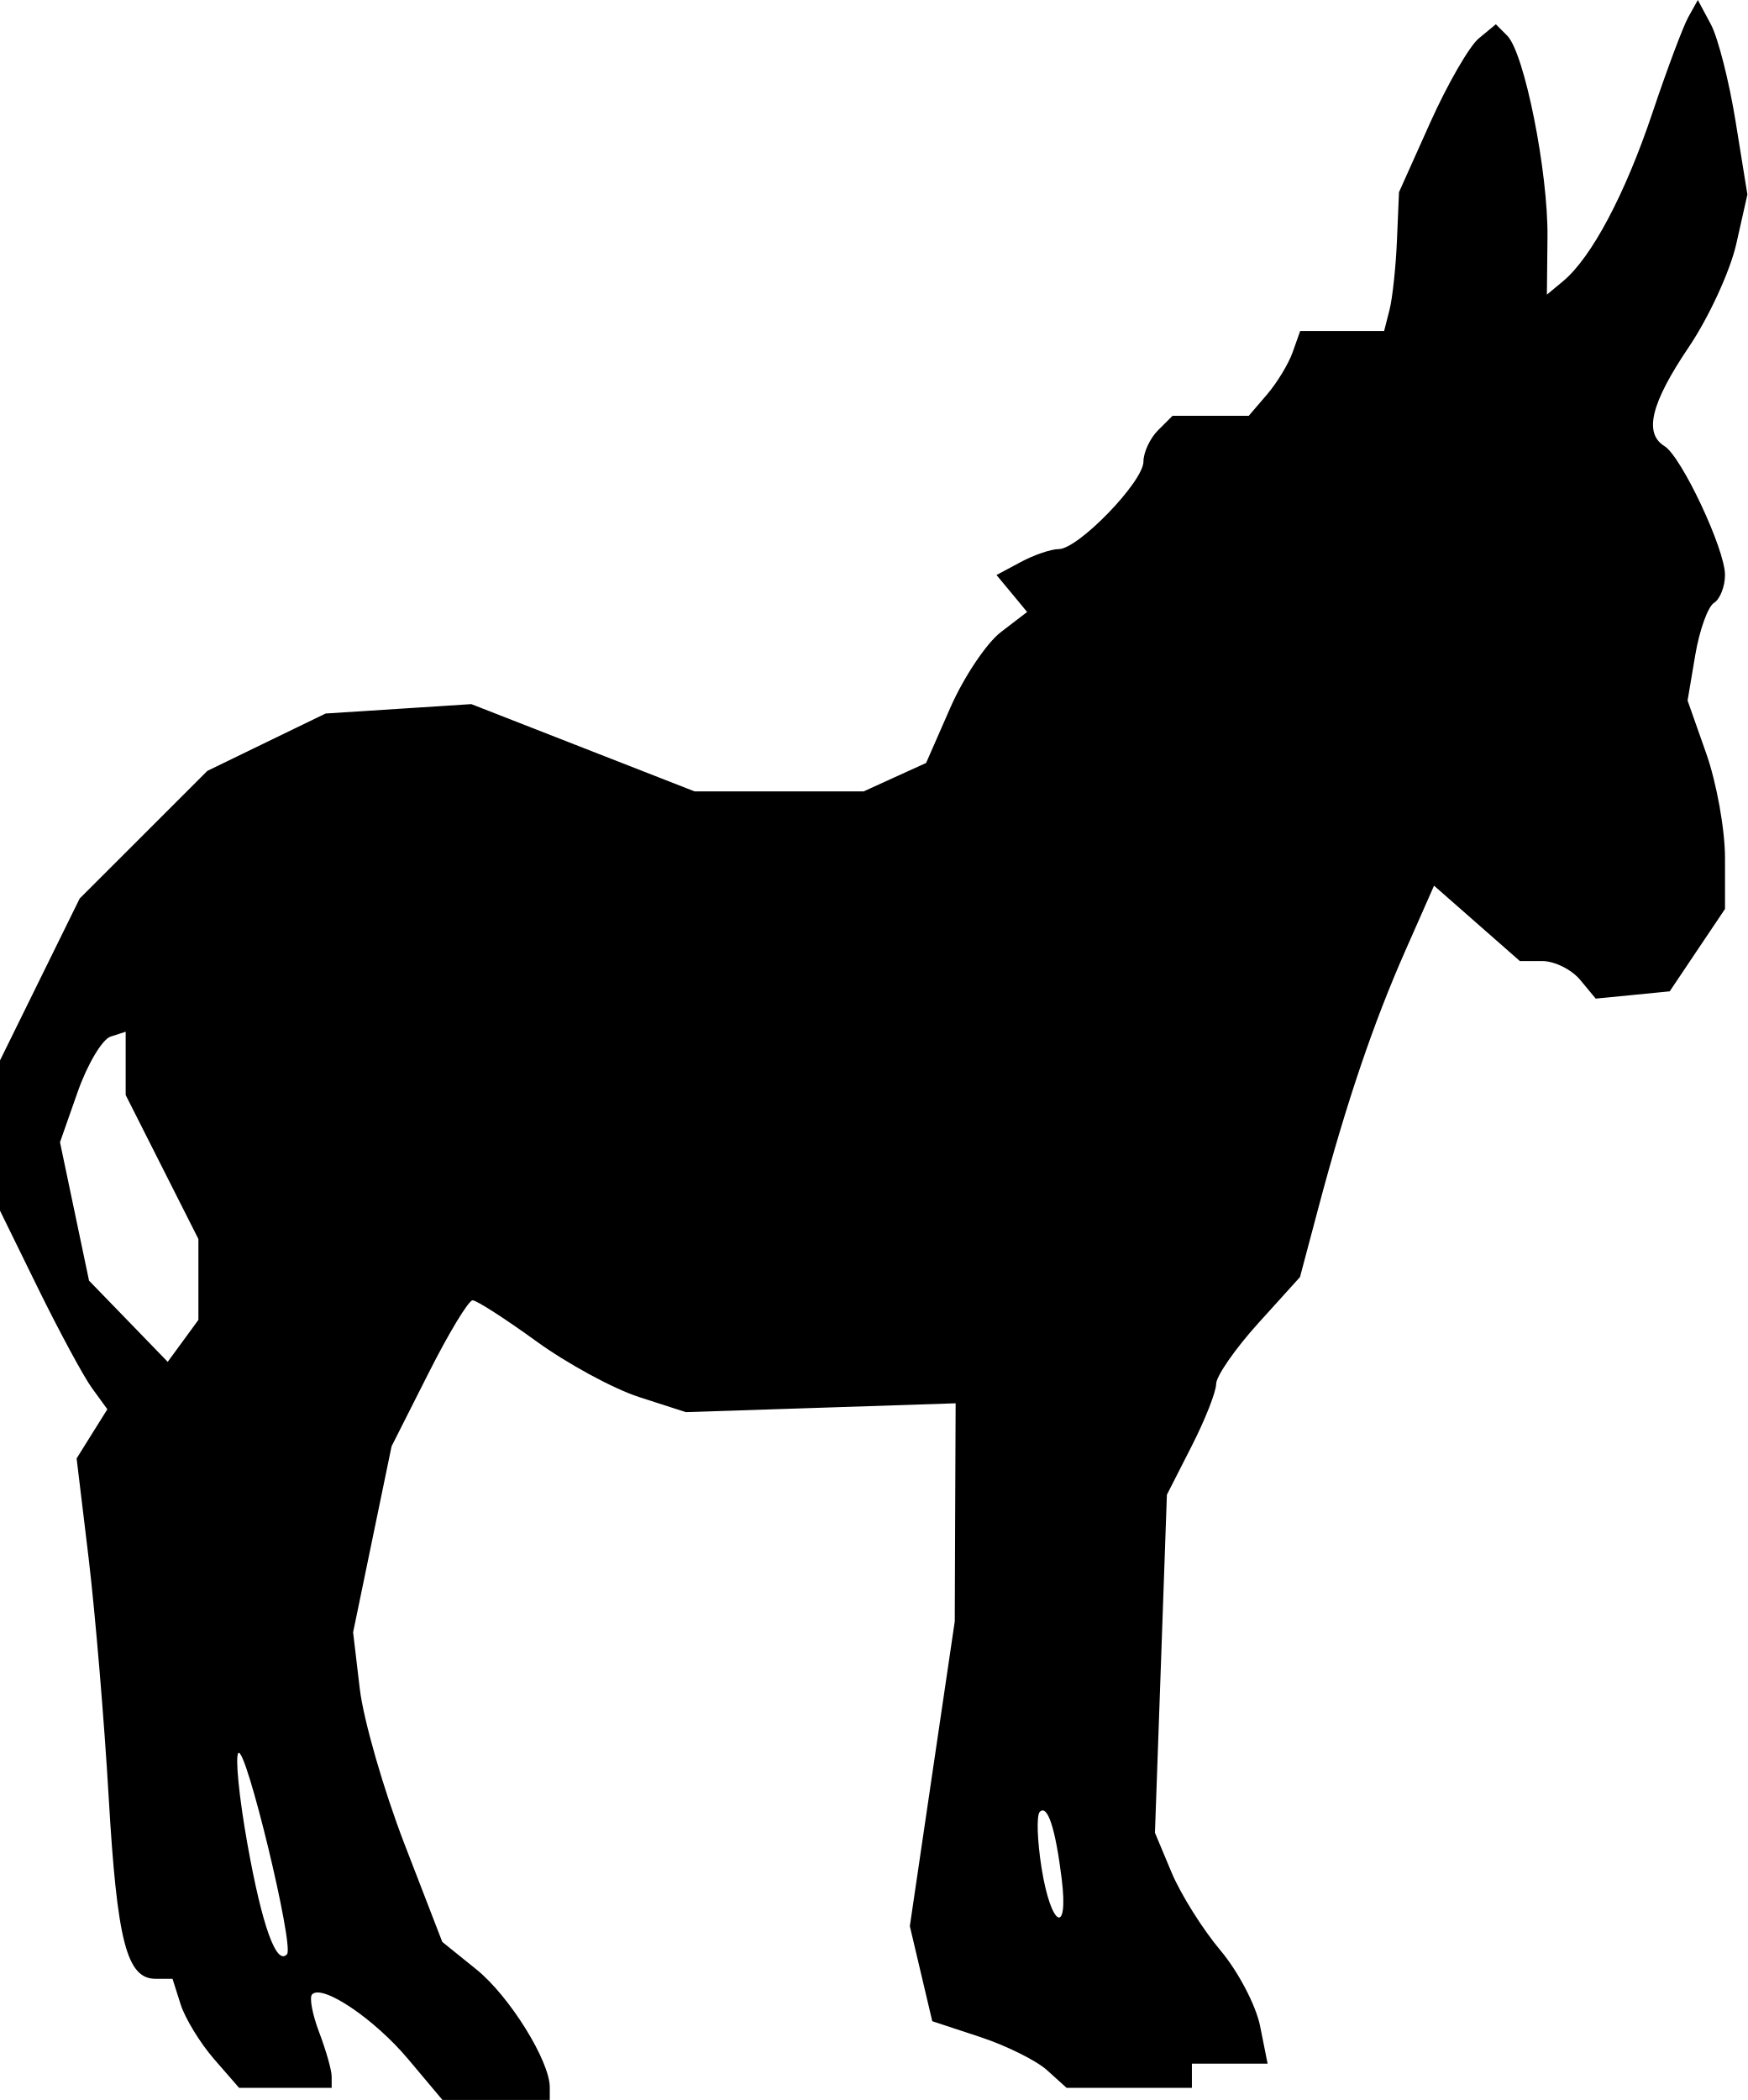
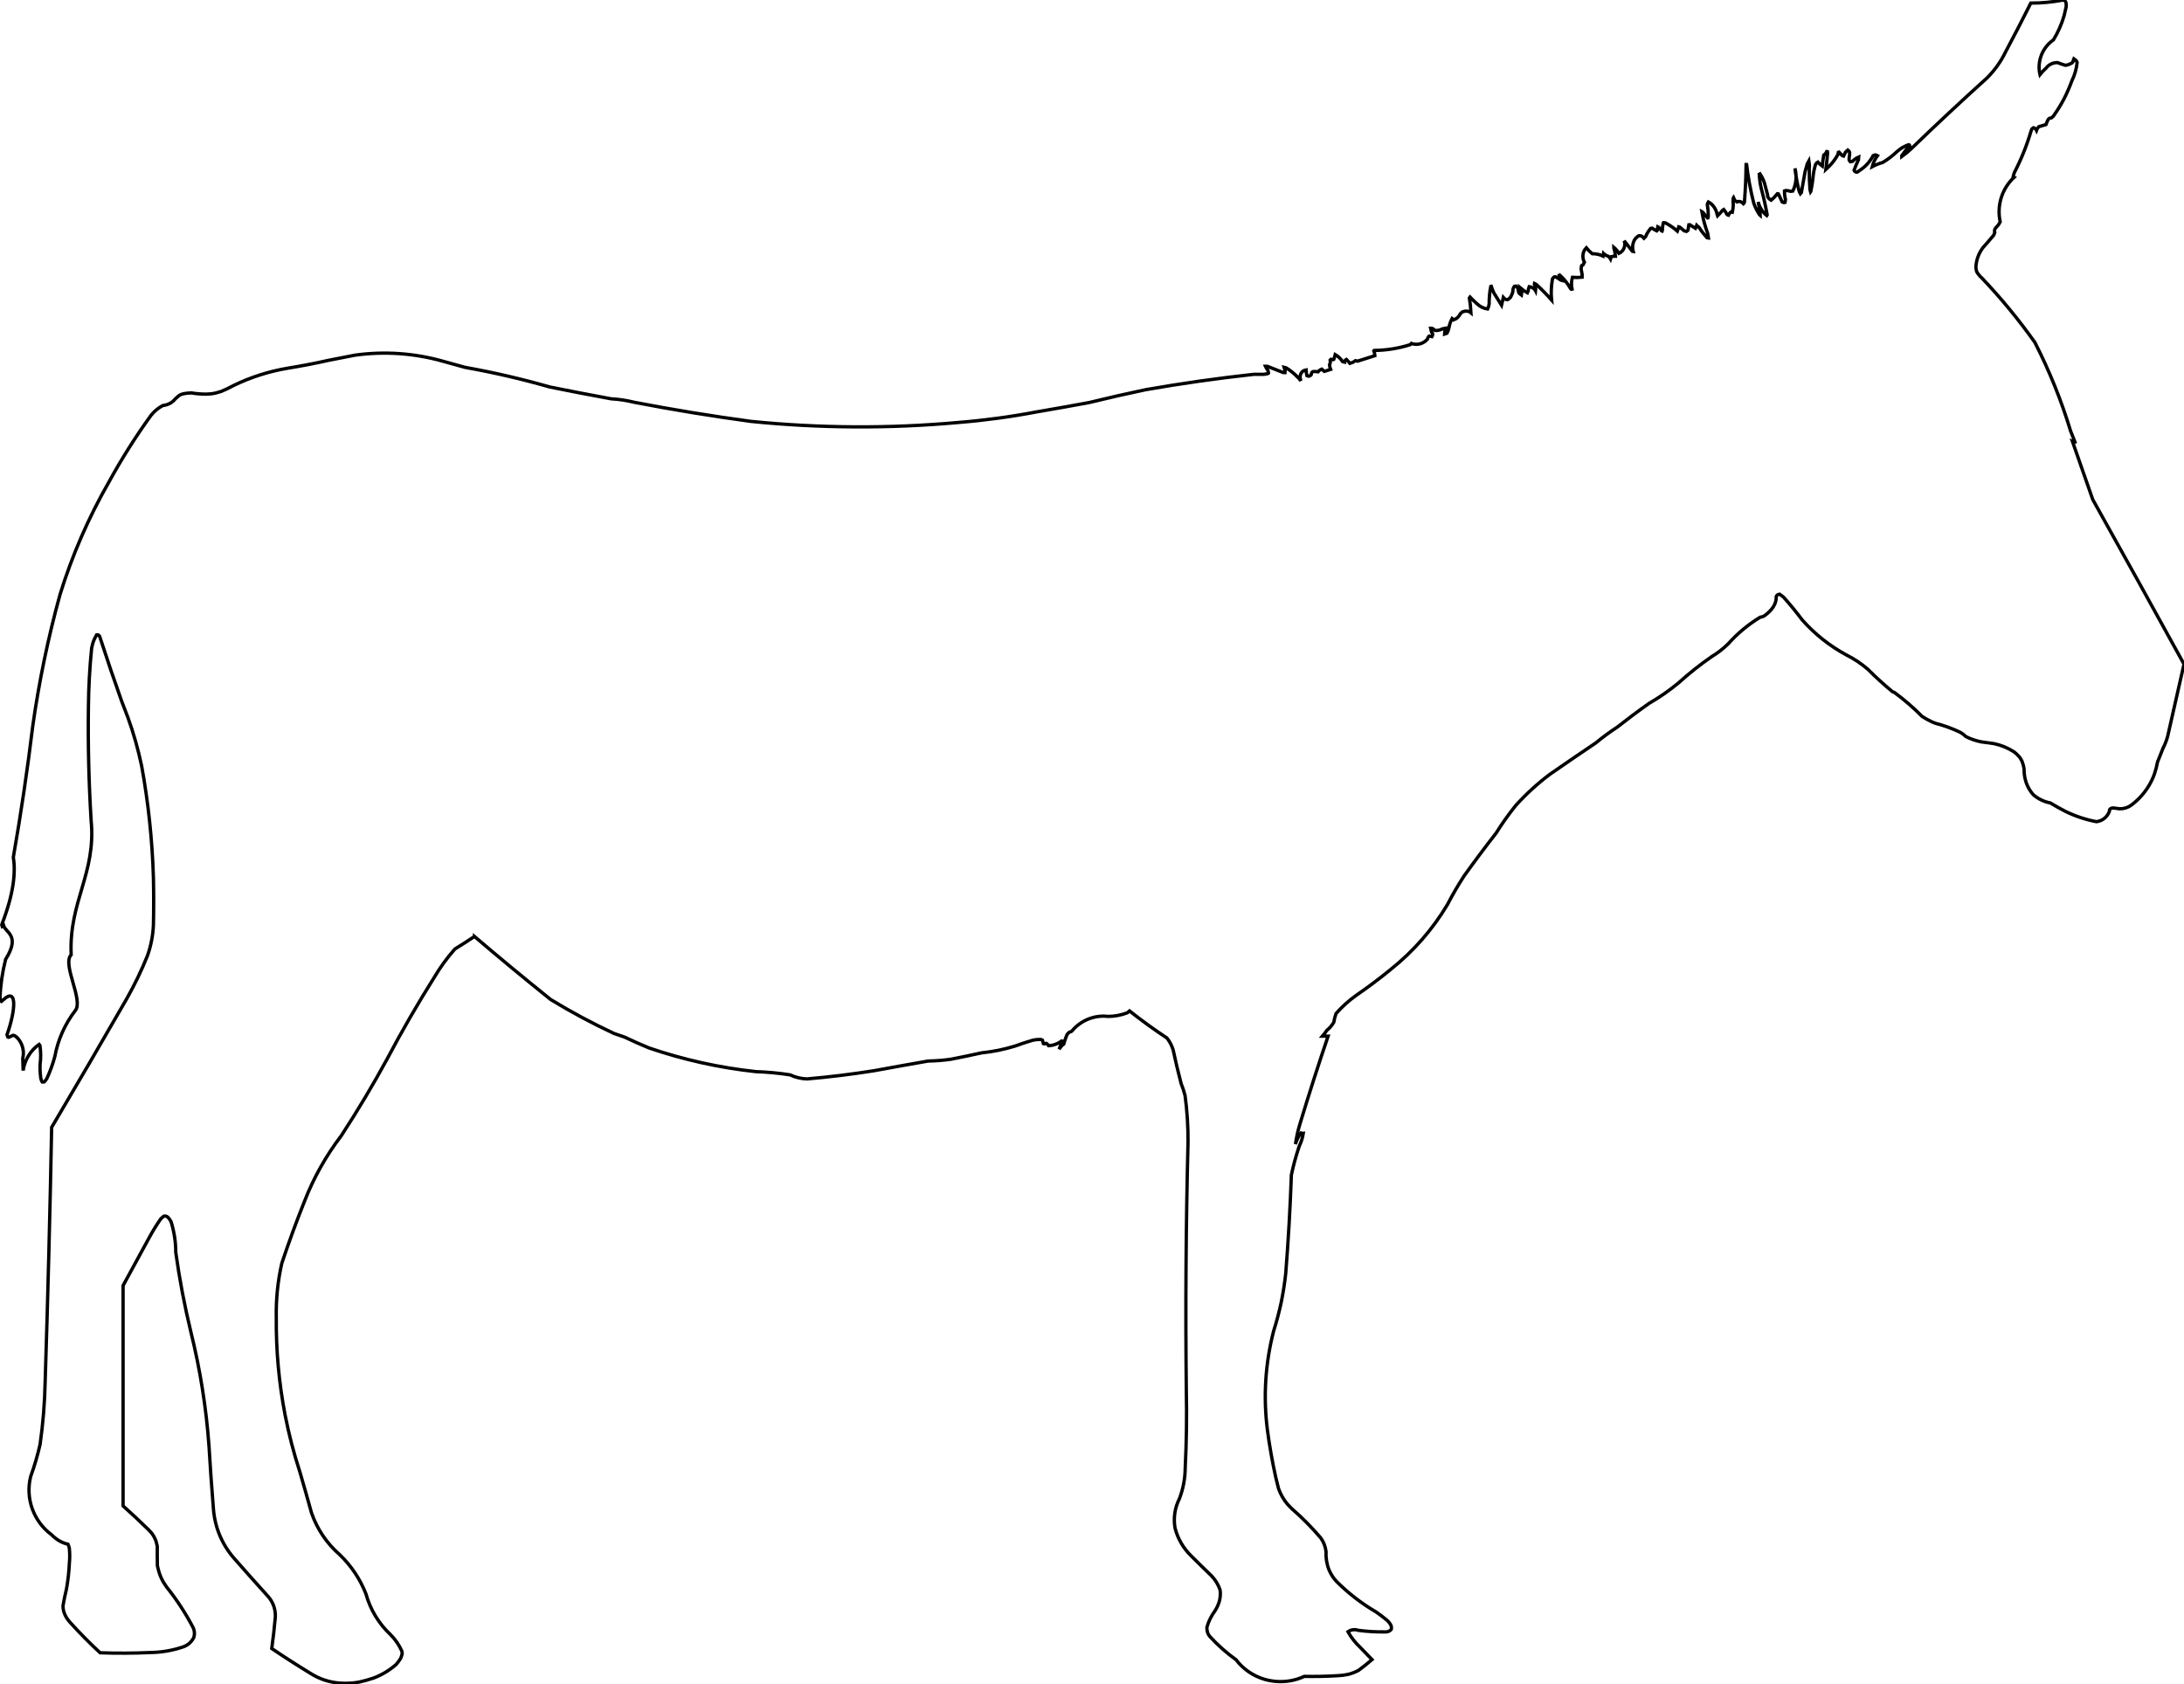
- <svg xmlns="http://www.w3.org/2000/svg" width="38.154mm" height="45.852mm" viewBox="-1008.172 -599.243 38.154 45.852">
-   <path transform="matrix(-1,0,0,-1,0,0)" style="stroke:none;fill:#000000;fill-rule:evenodd" d="M970.816,598.712C970.659,598.42,970.416,597.464,970.275,596.588L970.018,594.996L970.26,593.92C970.393,593.328,970.86,592.313,971.298,591.664C972.124,590.44,972.285,589.784,971.828,589.502C971.456,589.272,970.507,587.252,970.507,586.691C970.507,586.436,970.616,586.16,970.749,586.078C970.881,585.996,971.065,585.483,971.157,584.938L971.324,583.947L970.916,582.79C970.691,582.153,970.507,581.129,970.507,580.514L970.507,579.396L971.111,578.497L971.714,577.598L972.522,577.518L973.33,577.439L973.67,577.849C973.858,578.075,974.23,578.259,974.498,578.259L974.986,578.259L975.923,579.082L976.86,579.905L977.486,578.487C978.188,576.897,978.776,575.161,979.38,572.891L979.787,571.359L980.703,570.346C981.206,569.789,981.618,569.194,981.618,569.024C981.618,568.854,981.86,568.24,982.156,567.661L982.693,566.607L982.823,562.917L982.954,559.226L982.591,558.359C982.391,557.882,981.911,557.117,981.525,556.659C981.138,556.2,980.748,555.456,980.658,555.005L980.494,554.185L981.32,554.185L982.147,554.185L982.147,553.921L982.147,553.656L983.515,553.656L984.883,553.656L985.308,554.04C985.541,554.252,986.201,554.579,986.774,554.768L987.816,555.111L988.061,556.149L988.306,557.187L987.816,560.514L987.325,563.841L987.316,566.222L987.306,568.603L990.251,568.506L993.197,568.41L994.22,568.74C994.782,568.922,995.794,569.472,996.468,569.962C997.143,570.451,997.766,570.852,997.853,570.852C997.941,570.852,998.375,570.135,998.817,569.258L999.622,567.664L1000.042,565.633L1000.462,563.602L1000.316,562.367C1000.235,561.688,999.797,560.167,999.343,558.987L998.515,556.843L997.769,556.241C997.051,555.663,996.168,554.245,996.168,553.669L996.168,553.392L997.34,553.392L998.511,553.392L999.258,554.281C999.995,555.16,1001.13,555.926,1001.357,555.698C1001.422,555.634,1001.352,555.26,1001.202,554.866C1001.053,554.473,1000.93,554.04,1000.93,553.904L1000.93,553.656L1001.941,553.656L1002.951,553.656L1003.501,554.288C1003.803,554.636,1004.13,555.172,1004.228,555.479L1004.405,556.037L1004.775,556.037C1005.405,556.037,1005.616,556.854,1005.799,560.005C1005.896,561.679,1006.094,564.027,1006.237,565.223L1006.499,567.399L1006.164,567.936L1005.828,568.473L1006.164,568.935C1006.348,569.189,1006.875,570.165,1007.336,571.103L1008.172,572.809L1008.172,574.449L1008.172,576.089L1007.302,577.857L1006.432,579.625L1005.038,581.018L1003.645,582.411L1002.354,583.038L1001.062,583.664L999.472,583.766L997.881,583.869L995.443,582.916L993.005,581.963L991.16,581.963L989.315,581.963L988.633,582.274L987.951,582.584L987.42,583.795C987.127,584.461,986.631,585.203,986.316,585.443L985.745,585.881L986.079,586.285L986.414,586.688L985.885,586.971C985.595,587.127,985.221,587.254,985.054,587.254C984.629,587.254,983.205,588.725,983.205,589.165C983.205,589.365,983.062,589.672,982.888,589.847L982.57,590.164L981.738,590.164L980.906,590.164L980.509,590.627C980.29,590.882,980.037,591.298,979.947,591.553L979.783,592.016L978.866,592.016L977.95,592.016L977.832,592.479C977.767,592.734,977.694,593.416,977.67,593.995L977.625,595.047L976.942,596.57C976.566,597.408,976.09,598.232,975.885,598.403L975.511,598.713L975.262,598.464C974.887,598.089,974.368,595.492,974.383,594.067L974.396,592.81L974.042,593.104C973.422,593.619,972.686,595.006,972.092,596.778C971.775,597.724,971.422,598.665,971.308,598.87L971.1,599.243L970.816,598.712M985.429,558.453C985.224,557.168,984.835,556.961,984.99,558.22C985.127,559.325,985.299,559.852,985.469,559.682C985.543,559.608,985.525,559.055,985.429,558.453M1002.77,558.983C1002.45,557.191,1002.136,556.317,1001.905,556.574C1001.746,556.751,1002.804,561.13,1002.967,560.967C1003.04,560.893,1002.952,560,1002.77,558.983M1006.476,575.402L1006.862,574.303L1006.545,572.792L1006.228,571.281L1005.369,570.395L1004.51,569.508L1004.175,569.966L1003.84,570.424L1003.84,571.307L1003.84,572.19L1004.634,573.762L1005.428,575.334L1005.428,576.025L1005.428,576.716L1005.758,576.609C1005.94,576.549,1006.263,576.007,1006.476,575.402" />
+ <svg xmlns="http://www.w3.org/2000/svg" width="124.066mm" height="95.633mm" viewBox="-1089.043 -316.246 124.066 95.633">
+   <path transform="matrix(-1,0,0,-1,0,0)" style="stroke:#000000;stroke-width:0.05mm;fill:none" d="M1069.684,220.613C1070.312,220.651,1070.919,220.851,1071.445,221.195C1072.176,221.641,1072.896,222.103,1073.605,222.582C1073.523,223.177,1073.455,223.773,1073.402,224.371C1073.38,224.815,1073.539,225.25,1073.844,225.574C1074.488,226.286,1075.125,227.001,1075.758,227.723C1076.192,228.222,1076.517,228.806,1076.715,229.438C1076.832,229.817,1076.903,230.209,1076.926,230.605C1077.021,231.77,1077.103,232.935,1077.172,234.102C1077.33,236.275,1077.672,238.431,1078.195,240.547C1078.558,242.047,1078.847,243.565,1079.059,245.094C1079.058,245.682,1079.149,246.267,1079.324,246.828C1079.363,246.907,1079.41,246.981,1079.469,247.047C1079.536,247.128,1079.635,247.178,1079.738,247.148C1079.805,247.098,1079.863,247.039,1079.922,246.98C1080.147,246.653,1080.356,246.314,1080.547,245.965C1081.043,245.046,1081.548,244.119,1082.051,243.203L1082.051,230.684C1081.567,230.252,1081.093,229.809,1080.629,229.355L1080.438,229.152C1080.325,229.006,1080.236,228.843,1080.176,228.668L1080.109,228.395C1080.112,228.025,1080.109,227.655,1080.102,227.285L1080.02,226.957C1079.956,226.744,1079.868,226.54,1079.758,226.348L1079.57,226.066C1079,225.355,1078.5,224.589,1078.078,223.781C1077.986,223.597,1077.973,223.381,1078.043,223.188C1078.113,223.064,1078.201,222.952,1078.309,222.859C1078.42,222.77,1078.547,222.702,1078.684,222.66C1079.267,222.466,1079.877,222.363,1080.492,222.355C1081.446,222.312,1082.401,222.307,1083.355,222.34C1083.956,222.896,1084.53,223.478,1085.078,224.086C1085.218,224.24,1085.329,224.418,1085.398,224.613C1085.446,224.747,1085.468,224.889,1085.461,225.031C1085.407,225.346,1085.342,225.659,1085.266,225.969C1085.18,226.453,1085.125,226.942,1085.102,227.434C1085.075,227.717,1085.076,228.002,1085.105,228.285C1085.122,228.362,1085.148,228.436,1085.18,228.508C1085.357,228.548,1085.527,228.615,1085.684,228.707C1085.84,228.799,1085.983,228.913,1086.109,229.043C1087.14,229.803,1087.613,231.113,1087.301,232.355C1087.084,232.952,1086.906,233.561,1086.766,234.18C1086.596,235.368,1086.5,236.566,1086.477,237.766C1086.323,242.578,1086.201,247.381,1086.109,252.195C1084.678,254.61,1083.266,257.028,1081.867,259.461C1081.412,260.26,1081.011,261.088,1080.668,261.941C1080.47,262.498,1080.357,263.082,1080.328,263.672C1080.308,264.577,1080.308,265.482,1080.328,266.387C1080.392,268.512,1080.615,270.63,1080.996,272.723C1081.192,273.663,1081.454,274.589,1081.781,275.492L1082.125,276.387C1082.55,277.581,1082.958,278.782,1083.348,279.988C1083.357,280.024,1083.368,280.06,1083.383,280.094C1083.406,280.122,1083.431,280.15,1083.461,280.172C1083.491,280.18,1083.521,280.189,1083.555,280.18C1083.645,280.025,1083.72,279.862,1083.773,279.691L1083.836,279.43C1083.949,278.319,1084.01,277.203,1084.02,276.086C1084.049,273.935,1083.999,271.784,1083.867,269.637C1083.572,266.6,1085.137,265.048,1085,262C1085.534,261.453,1084.272,259.398,1084.773,258.82C1085.357,258.059,1085.752,257.17,1085.926,256.227C1086.042,255.791,1086.197,255.366,1086.387,254.957C1086.431,254.892,1086.477,254.83,1086.531,254.773C1086.571,254.763,1086.607,254.771,1086.645,254.773L1086.684,254.84C1086.699,254.888,1086.713,254.936,1086.727,254.984C1086.75,255.167,1086.766,255.351,1086.77,255.535L1086.766,255.773C1086.718,256.129,1086.722,256.489,1086.773,256.844C1086.787,256.867,1086.803,256.889,1086.82,256.91C1087.314,256.562,1087.64,256.019,1087.73,255.422L1087.75,256.117C1087.555,256.889,1088.199,257.55,1088.355,257.402C1088.418,257.362,1088.484,257.329,1088.555,257.309L1088.605,257.332C1088.62,257.372,1088.634,257.412,1088.645,257.453C1088.148,258.866,1088.057,260.189,1088.859,259.438C1088.894,259.407,1088.93,259.378,1088.965,259.348L1089.004,259.371C1089.019,259.427,1089.032,259.483,1089.043,259.539C1089.015,260.283,1088.907,261.021,1088.723,261.742C1087.864,263.107,1088.729,263.253,1088.836,263.652C1088.861,263.631,1088.888,263.612,1088.918,263.598C1088.934,263.635,1088.935,263.675,1088.941,263.715C1088.256,265.489,1088.15,266.676,1088.285,267.547C1087.852,270.025,1087.483,272.514,1087.18,275.012C1086.825,277.523,1086.31,280.008,1085.637,282.453C1084.949,284.688,1084.015,286.839,1082.852,288.867C1082.134,290.178,1081.336,291.442,1080.461,292.652L1080.316,292.816C1080.163,292.97,1079.988,293.1,1079.797,293.203C1079.579,293.229,1079.37,293.307,1079.207,293.453C1079.12,293.553,1079.024,293.646,1078.922,293.73C1078.829,293.82,1078.705,293.857,1078.578,293.883C1078.445,293.906,1078.311,293.918,1078.176,293.922C1077.897,293.876,1077.615,293.853,1077.332,293.852L1077.039,293.871C1076.846,293.897,1076.657,293.945,1076.473,294.008C1076.239,294.104,1076.011,294.214,1075.789,294.336C1074.814,294.811,1073.776,295.144,1072.707,295.324C1071.927,295.451,1071.15,295.6,1070.379,295.773L1068.883,296.066C1067.206,296.3,1065.5,296.181,1063.871,295.719C1063.457,295.606,1063.042,295.491,1062.629,295.375C1061.004,295.085,1059.395,294.712,1057.809,294.258C1056.648,294.023,1055.485,293.799,1054.32,293.586C1053.883,293.563,1053.448,293.497,1053.023,293.391C1050.823,292.967,1048.611,292.605,1046.391,292.305C1042.458,291.908,1038.495,291.889,1034.559,292.246C1033.088,292.366,1031.625,292.564,1030.176,292.84C1029.172,293.011,1028.169,293.189,1027.168,293.375C1026.103,293.636,1025.034,293.88,1023.961,294.105C1021.925,294.462,1019.879,294.753,1017.824,294.977L1017.246,294.977C1017.174,294.99,1017.103,295.003,1017.031,295.016L1016.984,295.047C1016.989,295.102,1016.999,295.156,1017.019,295.207C1017.077,295.276,1017.124,295.352,1017.16,295.434L1017.047,295.434C1016.745,295.318,1016.444,295.2,1016.144,295.078L1016.047,295.078C1016.044,295.108,1016.042,295.13,1016.039,295.16C1016.05,295.232,1016.079,295.297,1016.098,295.367C1016.058,295.355,1016.018,295.353,1015.977,295.344C1015.735,295.195,1015.515,295.015,1015.32,294.809C1015.248,294.756,1015.205,294.681,1015.152,294.609C1015.166,294.681,1015.179,294.752,1015.191,294.824C1015.181,295.003,1015.08,295.171,1014.91,295.211L1014.848,295.223C1014.846,295.114,1014.827,295.008,1014.801,294.902C1014.766,294.892,1014.73,294.883,1014.695,294.871C1014.61,294.903,1014.535,294.924,1014.547,295.027C1014.516,295.09,1014.494,295.145,1014.426,295.137C1014.341,295.146,1014.256,295.132,1014.168,295.121C1014.113,295.189,1014.043,295.244,1013.961,295.273C1013.914,295.227,1013.86,295.189,1013.809,295.145L1013.457,295.258C1013.492,295.341,1013.509,295.43,1013.516,295.52C1013.475,295.603,1013.457,295.698,1013.481,295.785L1013.434,295.832C1013.396,295.824,1013.358,295.816,1013.32,295.809L1013.273,295.832L1013.246,295.906C1013.235,295.974,1013.219,296.04,1013.199,296.105C1013.025,296.005,1012.882,295.861,1012.769,295.695C1012.734,295.687,1012.699,295.68,1012.664,295.672C1012.662,295.744,1012.618,295.795,1012.559,295.824C1012.49,295.752,1012.419,295.682,1012.359,295.602L1012.184,295.664C1012.138,295.695,1012.094,295.727,1012.047,295.754C1012.005,295.745,1011.963,295.737,1011.922,295.727L1010.938,296.039C1010.943,296.133,1010.968,296.224,1011,296.312L1010.977,296.336C1010.281,296.343,1009.593,296.452,1008.93,296.664C1008.91,296.687,1008.891,296.712,1008.871,296.734C1008.549,296.614,1008.188,296.71,1007.961,296.969C1007.944,297.029,1007.919,297.088,1007.879,297.137L1007.832,297.152C1007.786,297.141,1007.741,297.132,1007.695,297.121C1007.646,297.206,1007.633,297.31,1007.719,297.367C1007.74,297.445,1007.76,297.523,1007.777,297.602C1007.68,297.608,1007.605,297.55,1007.543,297.48L1007.441,297.465C1007.372,297.469,1007.304,297.484,1007.238,297.504C1007.143,297.552,1007.043,297.587,1006.938,297.602C1006.967,297.492,1006.983,297.379,1006.984,297.266L1006.848,297.312C1006.768,297.453,1006.727,297.61,1006.703,297.77C1006.669,297.906,1006.617,298.036,1006.551,298.16C1006.532,298.149,1006.518,298.133,1006.504,298.117L1006.473,298.07C1006.306,298.126,1006.165,298.244,1006.098,298.406C1006.057,298.445,1006.01,298.489,1005.969,298.527C1005.802,298.591,1005.613,298.588,1005.481,298.473C1005.495,298.757,1005.526,299.04,1005.574,299.32C1005.564,299.338,1005.558,299.358,1005.543,299.375C1005.411,299.236,1005.273,299.103,1005.129,298.977C1004.965,298.822,1004.758,298.721,1004.535,298.688C1004.492,298.779,1004.461,298.876,1004.449,298.977C1004.451,299.309,1004.422,299.642,1004.359,299.969L1004.328,299.977C1004.285,299.846,1004.235,299.718,1004.176,299.594C1004.029,299.365,1003.884,299.135,1003.742,298.902C1003.704,299.049,1003.671,299.196,1003.641,299.344C1003.573,299.268,1003.498,299.202,1003.391,299.223C1003.332,299.261,1003.281,299.31,1003.231,299.359C1003.181,299.455,1003.141,299.555,1003.106,299.656C1003.112,299.77,1003.087,299.885,1003.019,299.977C1002.982,299.991,1002.943,299.998,1002.902,299.992C1002.877,299.952,1002.85,299.912,1002.824,299.871C1002.806,299.789,1002.787,299.707,1002.769,299.625L1002.723,299.562C1002.688,299.534,1002.654,299.506,1002.617,299.48C1002.598,299.604,1002.594,299.73,1002.633,299.848C1002.523,299.755,1002.401,299.677,1002.273,299.609C1002.239,299.673,1002.217,299.742,1002.219,299.816C1002.208,299.866,1002.193,299.914,1002.176,299.961C1002.021,299.943,1001.882,299.855,1001.809,299.719C1001.792,299.849,1001.824,299.979,1001.879,300.098L1001.871,300.137C1001.834,300.118,1001.798,300.099,1001.762,300.078C1001.461,299.799,1001.174,299.506,1000.902,299.199C1000.94,299.578,1000.924,299.96,1000.863,300.336C1000.867,300.43,1000.81,300.453,1000.754,300.512L1000.68,300.52C1000.575,300.461,1000.472,300.398,1000.375,300.328L1000.312,300.312C1000.361,300.41,1000.412,300.506,1000.465,300.602L1000.441,300.617C1000.194,300.397,999.986,300.137,999.824,299.848L999.785,299.809C999.768,299.811,999.76,299.821,999.742,299.824C999.79,300.044,999.778,300.271,999.719,300.488C999.535,300.473,999.351,300.475,999.168,300.496L999.168,300.656C999.188,300.755,999.206,300.854,999.223,300.953C999.222,301.02,999.217,301.088,999.199,301.152C999.173,301.166,999.149,301.181,999.121,301.191C999.094,301.242,999.067,301.293,999.039,301.344C999.181,301.616,999.146,301.95,998.93,302.168C998.83,302.044,998.718,301.93,998.594,301.832C998.38,301.831,998.169,301.787,997.977,301.695C997.968,301.743,997.961,301.792,997.953,301.84C997.91,301.794,997.848,301.777,997.777,301.719C997.677,301.711,997.606,301.626,997.551,301.527C997.536,301.572,997.525,301.617,997.52,301.664C997.439,301.686,997.356,301.689,997.273,301.688C997.287,301.851,997.319,302.012,997.367,302.168L997.367,302.191L997.281,302.117C997.23,302.063,997.183,302.004,997.137,301.945L997.078,301.848C996.804,301.969,996.678,302.283,996.777,302.566C996.62,302.369,996.465,302.17,996.312,301.969L996.266,301.961C996.333,302.197,996.296,302.447,996.168,302.656C996.121,302.711,996.071,302.762,996.016,302.809L995.938,302.855C995.902,302.857,995.867,302.852,995.832,302.848C995.762,302.825,995.708,302.77,995.656,302.711C995.622,302.747,995.589,302.784,995.551,302.816L995.5,302.938C995.437,303.053,995.364,303.163,995.281,303.266C995.251,303.271,995.222,303.276,995.191,303.281C995.109,303.223,995.021,303.173,994.93,303.129L994.895,303.168C994.89,303.232,994.885,303.296,994.871,303.359L994.809,303.328C994.758,303.271,994.714,303.208,994.672,303.145L994.625,303.121L994.609,303.16C994.604,303.294,994.592,303.427,994.566,303.559L994.543,303.594C994.509,303.593,994.475,303.59,994.441,303.586C994.195,303.455,993.963,303.298,993.754,303.113C993.724,303.193,993.704,303.277,993.68,303.359L993.625,303.344C993.54,303.271,993.454,303.199,993.367,303.129L993.238,303.098C993.209,303.12,993.181,303.144,993.152,303.168L993.105,303.473C993.091,303.475,993.069,303.478,993.055,303.48C992.989,303.437,992.922,303.394,992.855,303.352L992.727,303.273C992.697,303.327,992.673,303.383,992.656,303.441C992.616,303.401,992.574,303.361,992.527,303.328C992.391,303.118,992.238,302.92,992.07,302.734C992.03,302.719,992.017,302.73,991.992,302.727L992.035,302.988C992.184,303.388,992.294,303.802,992.367,304.223C992.348,304.213,992.33,304.203,992.312,304.191C992.228,304.076,992.137,303.967,992.039,303.863L992.016,303.871L992,303.984C992.002,304.199,992.021,304.413,992.055,304.625C992.045,304.678,992.034,304.731,992,304.777C991.854,304.702,991.737,304.584,991.648,304.445C991.57,304.325,991.517,304.189,991.496,304.047L991.473,303.984C991.372,304.082,991.279,304.187,991.191,304.297L991.121,304.344C991.063,304.279,991.013,304.208,990.977,304.129C990.959,304.071,990.916,304.028,990.855,304.016L990.828,304.074C990.806,304.11,990.778,304.141,990.75,304.172L990.695,304.207L990.633,304.191C990.604,304.321,990.588,304.453,990.582,304.586C990.595,304.718,990.596,304.852,990.586,304.984L990.566,305.016C990.543,304.965,990.519,304.914,990.496,304.863C990.456,304.835,990.415,304.807,990.375,304.777C990.274,304.818,990.159,304.808,990.078,304.734L990,304.664C989.939,304.719,989.94,304.799,989.938,304.887C989.887,305.56,989.86,306.235,989.855,306.91L989.832,306.969C989.746,306.205,989.608,305.448,989.418,304.703C989.335,304.472,989.228,304.25,989.09,304.047L989.055,304.016L989.062,304.238C989.097,304.412,989.134,304.603,989.168,304.777C989.092,304.473,988.924,304.197,988.68,304L988.656,304.039C988.741,304.524,988.849,305.005,988.977,305.48C989.05,305.763,989.091,306.052,989.105,306.344C989.091,306.352,989.077,306.359,989.062,306.367C988.955,306.206,988.869,306.032,988.809,305.848C988.753,305.623,988.694,305.399,988.633,305.176C988.648,305.034,988.549,304.94,988.434,304.871C988.299,304.982,988.178,305.109,988.07,305.246C988.047,305.249,988.032,305.239,988.016,305.23C987.948,305.079,987.88,304.927,987.809,304.777C987.754,304.752,987.712,304.718,987.641,304.742L987.617,304.922C987.658,305.077,987.676,305.238,987.672,305.398L987.598,305.422C987.506,305.423,987.415,305.406,987.328,305.375L987.199,305.391C987.002,305.789,986.964,306.249,987.078,306.68C987.028,306.263,986.953,305.85,986.855,305.441C986.832,305.369,986.809,305.296,986.77,305.23C986.741,305.259,986.739,305.288,986.711,305.312C986.644,305.705,986.575,306.097,986.504,306.488L986.375,306.945C986.343,307.001,986.312,307.057,986.281,307.113C986.256,306.965,986.248,306.814,986.266,306.664C986.269,306.264,986.255,305.864,986.223,305.465L986.191,305.352L986.176,305.375C986.117,305.65,986.074,305.927,986.047,306.207C986.026,306.44,985.979,306.671,985.91,306.895C985.87,306.95,985.845,307.008,985.777,307.039C985.704,306.953,985.618,306.877,985.527,306.809C985.507,307.018,985.48,307.227,985.441,307.434C985.344,307.489,985.284,307.592,985.246,307.703L985.223,307.551C985.247,307.241,985.28,306.933,985.32,306.625L985.125,306.809C984.935,307.002,984.773,307.221,984.641,307.457L984.609,307.594L984.574,307.602C984.543,307.568,984.511,307.537,984.48,307.504C984.442,307.445,984.39,307.396,984.32,307.375C984.286,307.446,984.251,307.516,984.215,307.586C984.174,307.635,984.125,307.676,984.078,307.719C984.031,307.678,983.98,307.649,983.969,307.574L983.977,307.406C983.999,307.326,984.005,307.243,984,307.16C983.982,307.123,983.969,307.085,983.938,307.055C983.895,307.062,983.851,307.07,983.809,307.078C983.712,307.182,983.596,307.266,983.465,307.32C983.472,307.275,983.46,307.233,983.465,307.184C983.558,306.984,983.643,306.781,983.719,306.574C983.671,306.462,983.542,306.416,983.457,306.527C983.283,306.633,983.124,306.762,982.984,306.91C982.848,307.061,982.728,307.226,982.633,307.406C982.593,307.421,982.553,307.436,982.512,307.449C982.467,307.442,982.43,307.418,982.391,307.398C982.528,307.212,982.631,307.001,982.688,306.777C982.497,306.878,982.297,306.958,982.09,307.016C981.798,307.19,981.527,307.398,981.281,307.633C981.185,307.716,981.086,307.795,980.977,307.859C980.866,307.922,980.75,307.975,980.633,308.023C980.587,308.031,980.563,308.006,980.559,307.969C980.721,307.792,980.873,307.605,981.008,307.406L981.008,307.352C980.821,307.488,980.641,307.634,980.473,307.793C979.06,309.159,977.626,310.5,976.168,311.816C975.739,312.242,975.384,312.737,975.121,313.281C974.628,314.204,974.148,315.134,973.68,316.07C973.06,316.069,972.441,316.127,971.832,316.246C971.789,316.219,971.748,316.215,971.719,316.172C971.694,316.134,971.678,316.092,971.672,316.047C971.667,315.983,971.67,315.919,971.672,315.855L971.785,315.363C971.926,314.879,972.13,314.416,972.391,313.984C973.026,313.544,973.333,312.761,973.16,312.008C973.054,312.141,972.936,312.265,972.809,312.379C972.657,312.583,972.414,312.696,972.16,312.688C972.013,312.63,971.863,312.58,971.711,312.535L971.559,312.566C971.483,312.598,971.408,312.632,971.336,312.672L971.289,312.734C971.281,312.796,971.251,312.845,971.23,312.902C971.186,312.869,971.142,312.834,971.098,312.801L971.047,312.703C971.083,312.333,971.188,311.974,971.352,311.641C971.481,311.287,971.633,310.941,971.805,310.605C971.981,310.274,972.18,309.954,972.398,309.648L972.504,309.551C972.541,309.542,972.579,309.533,972.617,309.527C972.664,309.5,972.7,309.457,972.719,309.406C972.758,309.33,972.786,309.249,972.816,309.168C972.955,309.13,973.093,309.09,973.23,309.047C973.264,309.008,973.294,308.966,973.32,308.922C973.33,308.892,973.34,308.862,973.352,308.832C973.389,308.908,973.447,308.974,973.527,308.992C973.558,308.97,973.589,308.947,973.617,308.922L973.656,308.832C973.898,308.003,974.219,307.2,974.617,306.434C974.646,306.349,974.67,306.263,974.688,306.176L974.641,306.16C975.326,305.517,975.62,304.559,975.418,303.641C975.461,303.547,975.521,303.463,975.59,303.387C975.665,303.313,975.734,303.238,975.742,303.137C975.737,303.102,975.732,303.066,975.727,303.031L975.789,302.883C975.984,302.645,976.185,302.412,976.391,302.184C976.644,301.855,976.786,301.454,976.801,301.039C976.791,300.97,976.777,300.901,976.762,300.832L976.707,300.73C976.664,300.668,976.616,300.609,976.566,300.551L976.48,300.473C975.383,299.321,974.37,298.091,973.449,296.793C972.624,295.177,971.943,293.491,971.418,291.754C971.331,291.547,971.247,291.339,971.168,291.129L971.207,291.113C971.242,291.129,971.278,291.144,971.312,291.16L970.16,287.863C968.416,284.745,966.697,281.643,964.977,278.512L965.855,274.633C965.914,274.319,966.02,274.017,966.168,273.734L966.48,272.953C966.524,272.71,966.587,272.471,966.668,272.238C966.838,271.781,967.093,271.36,967.422,271C967.587,270.817,967.771,270.652,967.969,270.504C968.158,270.363,968.389,270.289,968.625,270.293C968.748,270.306,968.87,270.321,968.992,270.34C969.089,270.337,969.183,270.314,969.207,270.223L969.215,270.145C969.262,270.03,969.327,269.924,969.41,269.832C969.495,269.745,969.595,269.673,969.707,269.625C969.785,269.597,969.864,269.572,969.945,269.559C970.554,269.674,971.145,269.87,971.703,270.141C971.998,270.291,972.287,270.453,972.57,270.625C972.93,270.692,973.267,270.857,973.543,271.098C973.717,271.294,973.849,271.523,973.938,271.77C974.023,272.018,974.066,272.28,974.062,272.543C974.081,272.697,974.12,272.848,974.176,272.992L974.289,273.191C974.39,273.317,974.504,273.431,974.633,273.527C974.98,273.752,975.365,273.91,975.77,273.996C976.007,274.032,976.246,274.065,976.484,274.094C976.789,274.151,977.082,274.254,977.359,274.391C977.464,274.491,977.58,274.579,977.707,274.648C978.154,274.86,978.619,275.028,979.098,275.152L979.293,275.23C979.484,275.321,979.669,275.423,979.848,275.535C980.338,276.03,980.865,276.488,981.426,276.902C981.462,276.917,981.498,276.932,981.535,276.945C982.017,277.343,982.48,277.764,982.922,278.207C983.295,278.533,983.709,278.81,984.152,279.031C985.1,279.543,985.95,280.217,986.664,281.023C986.998,281.467,987.349,281.898,987.719,282.312C987.794,282.375,987.873,282.433,987.953,282.488C988.066,282.467,988.169,282.403,988.141,282.262C988.158,282.02,988.26,281.793,988.422,281.613C988.538,281.479,988.67,281.359,988.816,281.258C988.885,281.21,988.968,281.194,989.055,281.176C989.735,280.763,990.35,280.25,990.879,279.656C991.161,279.382,991.472,279.141,991.809,278.938C992.466,278.483,993.094,277.985,993.688,277.449C994.213,277.013,994.775,276.623,995.367,276.281C995.982,275.847,996.585,275.396,997.176,274.93C997.592,274.659,997.993,274.365,998.375,274.047C999.252,273.456,1000.123,272.861,1000.992,272.258C1001.7,271.728,1002.354,271.13,1002.945,270.473C1003.345,269.974,1003.716,269.452,1004.055,268.91C1004.677,268.113,1005.282,267.303,1005.871,266.48C1006.213,265.955,1006.528,265.413,1006.816,264.855C1007.659,263.442,1008.751,262.193,1010.039,261.168C1010.674,260.646,1011.331,260.152,1012.008,259.688C1012.424,259.391,1012.806,259.047,1013.144,258.664C1013.204,258.503,1013.247,258.337,1013.273,258.168C1013.374,257.988,1013.51,257.83,1013.672,257.703C1013.747,257.589,1013.828,257.478,1013.918,257.375L1013.598,257.375C1014.159,255.723,1014.692,254.061,1015.195,252.391C1015.313,252.014,1015.398,251.629,1015.451,251.238C1015.389,251.468,1015.281,251.682,1015.137,251.871C1015.093,251.855,1015.05,251.842,1015.008,251.848C1015.049,251.596,1015.127,251.351,1015.238,251.121C1015.419,250.587,1015.567,250.043,1015.684,249.492C1015.75,247.627,1015.856,245.763,1016.004,243.902C1016.064,243.347,1016.15,242.794,1016.262,242.246C1016.379,241.699,1016.522,241.158,1016.691,240.625C1017.165,238.792,1017.286,236.886,1017.047,235.008C1016.927,234.099,1016.768,233.196,1016.57,232.301L1016.414,231.672C1016.3,231.345,1016.126,231.042,1015.902,230.777L1015.66,230.527C1015.072,230.018,1014.524,229.464,1014.019,228.871C1013.852,228.641,1013.749,228.372,1013.715,228.09C1013.733,227.73,1013.675,227.369,1013.539,227.035C1013.433,226.791,1013.286,226.567,1013.102,226.375C1012.433,225.71,1011.682,225.132,1010.867,224.656C1010.656,224.51,1010.452,224.355,1010.254,224.191L1010.172,224.109C1010.122,224.053,1010.077,223.992,1010.039,223.926C1009.998,223.844,1009.988,223.752,1010.012,223.664C1010.09,223.577,1010.201,223.523,1010.316,223.527C1010.843,223.518,1011.369,223.547,1011.891,223.617C1012.085,223.686,1012.302,223.656,1012.469,223.535C1012.289,223.211,1012.059,222.918,1011.789,222.664L1011.102,221.953C1011.351,221.737,1011.609,221.531,1011.875,221.336C1012.056,221.241,1012.248,221.169,1012.445,221.117C1012.644,221.072,1012.847,221.046,1013.051,221.039C1013.683,221,1014.316,220.987,1014.949,221C1015.443,220.769,1015.988,220.671,1016.531,220.711C1016.756,220.728,1016.978,220.768,1017.195,220.828C1017.845,221.017,1018.418,221.407,1018.828,221.945C1019.368,222.333,1019.867,222.775,1020.316,223.266C1020.376,223.337,1020.423,223.419,1020.449,223.508C1020.474,223.598,1020.487,223.691,1020.484,223.785C1020.39,224.122,1020.234,224.437,1020.027,224.719C1019.912,224.894,1019.826,225.087,1019.769,225.289C1019.72,225.494,1019.704,225.706,1019.734,225.914C1019.836,226.208,1019.998,226.477,1020.211,226.703C1020.604,227.081,1020.993,227.463,1021.379,227.848C1021.823,228.28,1022.139,228.826,1022.293,229.426C1022.393,229.995,1022.305,230.582,1022.043,231.098C1021.831,231.654,1021.719,232.244,1021.715,232.84C1021.642,234.302,1021.621,235.767,1021.652,237.23C1021.706,241.946,1021.673,246.661,1021.555,251.375C1021.55,252.253,1021.606,253.13,1021.723,254C1021.783,254.234,1021.858,254.464,1021.949,254.688C1022.115,255.328,1022.268,255.971,1022.406,256.617L1022.473,256.789C1022.542,256.964,1022.64,257.126,1022.758,257.273C1023.487,257.754,1024.194,258.266,1024.879,258.809C1024.92,258.774,1024.959,258.737,1025,258.703C1025.348,258.57,1025.717,258.499,1026.09,258.496C1026.872,258.589,1027.651,258.272,1028.152,257.664C1028.188,257.633,1028.231,257.614,1028.277,257.609C1028.35,257.569,1028.403,257.506,1028.441,257.434C1028.511,257.267,1028.569,257.096,1028.617,256.922C1028.724,256.855,1028.802,256.748,1028.879,256.633C1028.82,256.788,1028.754,256.941,1028.68,257.09C1028.698,257.097,1028.716,257.101,1028.734,257.105C1028.946,256.941,1029.205,256.846,1029.473,256.832C1029.513,256.884,1029.548,256.938,1029.609,256.969C1029.674,256.952,1029.712,256.921,1029.77,256.945C1029.79,257.011,1029.809,257.077,1029.824,257.145L1029.895,257.184C1030.064,257.191,1030.234,257.179,1030.398,257.137C1030.733,257.038,1031.063,256.929,1031.391,256.809C1032.007,256.619,1032.64,256.492,1033.281,256.426C1033.863,256.297,1034.447,256.176,1035.031,256.062C1035.458,256.002,1035.889,255.969,1036.32,255.961C1037.341,255.783,1038.356,255.602,1039.375,255.414C1040.644,255.212,1041.919,255.055,1043.199,254.945C1043.532,254.955,1043.859,255.035,1044.16,255.176C1044.804,255.276,1045.454,255.337,1046.105,255.359C1048.17,255.581,1050.203,256.031,1052.168,256.703C1052.638,256.894,1053.102,257.1,1053.559,257.32C1053.758,257.392,1053.959,257.461,1054.16,257.527C1055.396,258.103,1056.598,258.747,1057.762,259.457C1059.22,260.628,1060.663,261.822,1062.086,263.035L1062.086,263.02L1062.113,263.023C1062.47,262.784,1062.833,262.553,1063.199,262.328C1063.644,261.827,1064.039,261.284,1064.379,260.707C1065.328,259.198,1066.219,257.654,1067.051,256.078C1067.861,254.593,1068.728,253.14,1069.652,251.723C1070.524,250.58,1071.231,249.321,1071.75,247.98C1072.212,246.823,1072.641,245.652,1073.035,244.469C1073.264,243.455,1073.369,242.418,1073.348,241.379C1073.365,239.526,1073.198,237.675,1072.848,235.855C1072.636,234.764,1072.357,233.686,1072.012,232.629C1071.785,231.851,1071.564,231.074,1071.348,230.293C1071.032,229.375,1070.481,228.557,1069.75,227.918C1069.094,227.291,1068.584,226.528,1068.254,225.684C1068.011,224.803,1067.532,224.006,1066.867,223.379C1066.589,223.105,1066.367,222.78,1066.211,222.422L1066.195,222.301C1066.216,222.207,1066.243,222.115,1066.281,222.027C1066.357,221.903,1066.443,221.785,1066.539,221.676C1066.916,221.343,1067.35,221.083,1067.82,220.906C1068.089,220.813,1068.363,220.736,1068.641,220.676C1068.984,220.613,1069.335,220.592,1069.684,220.613z" />
</svg>
